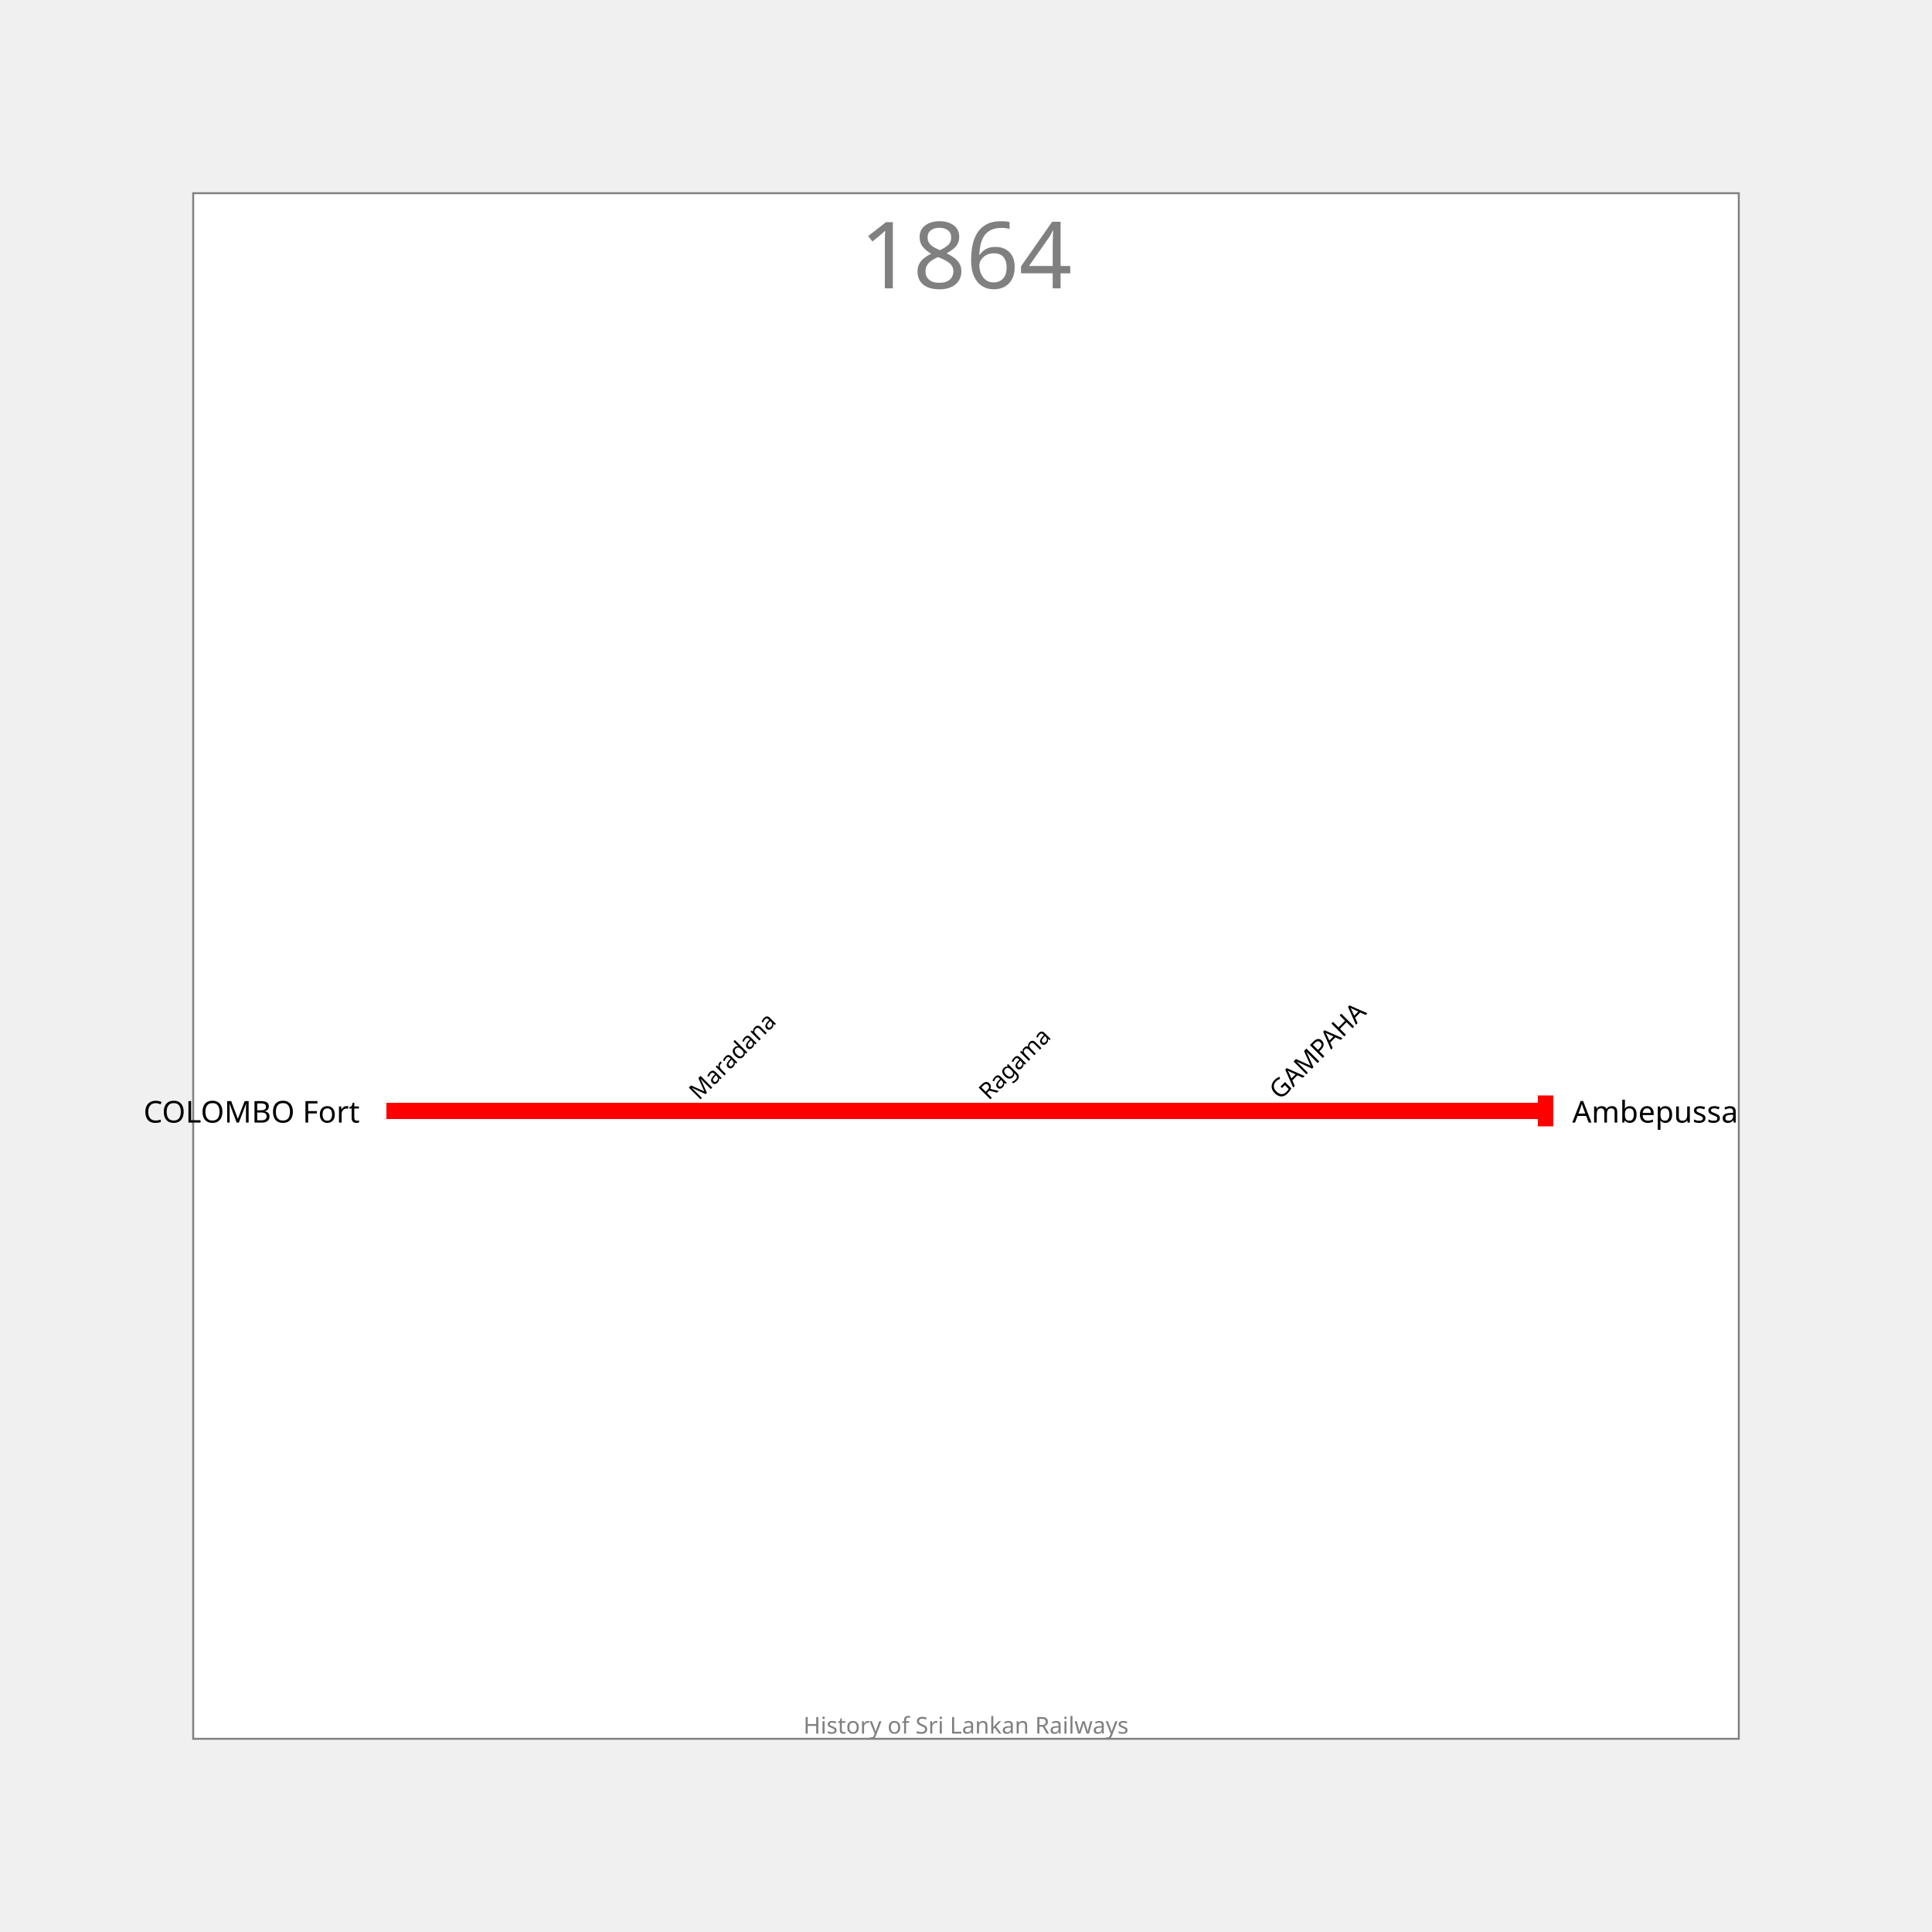
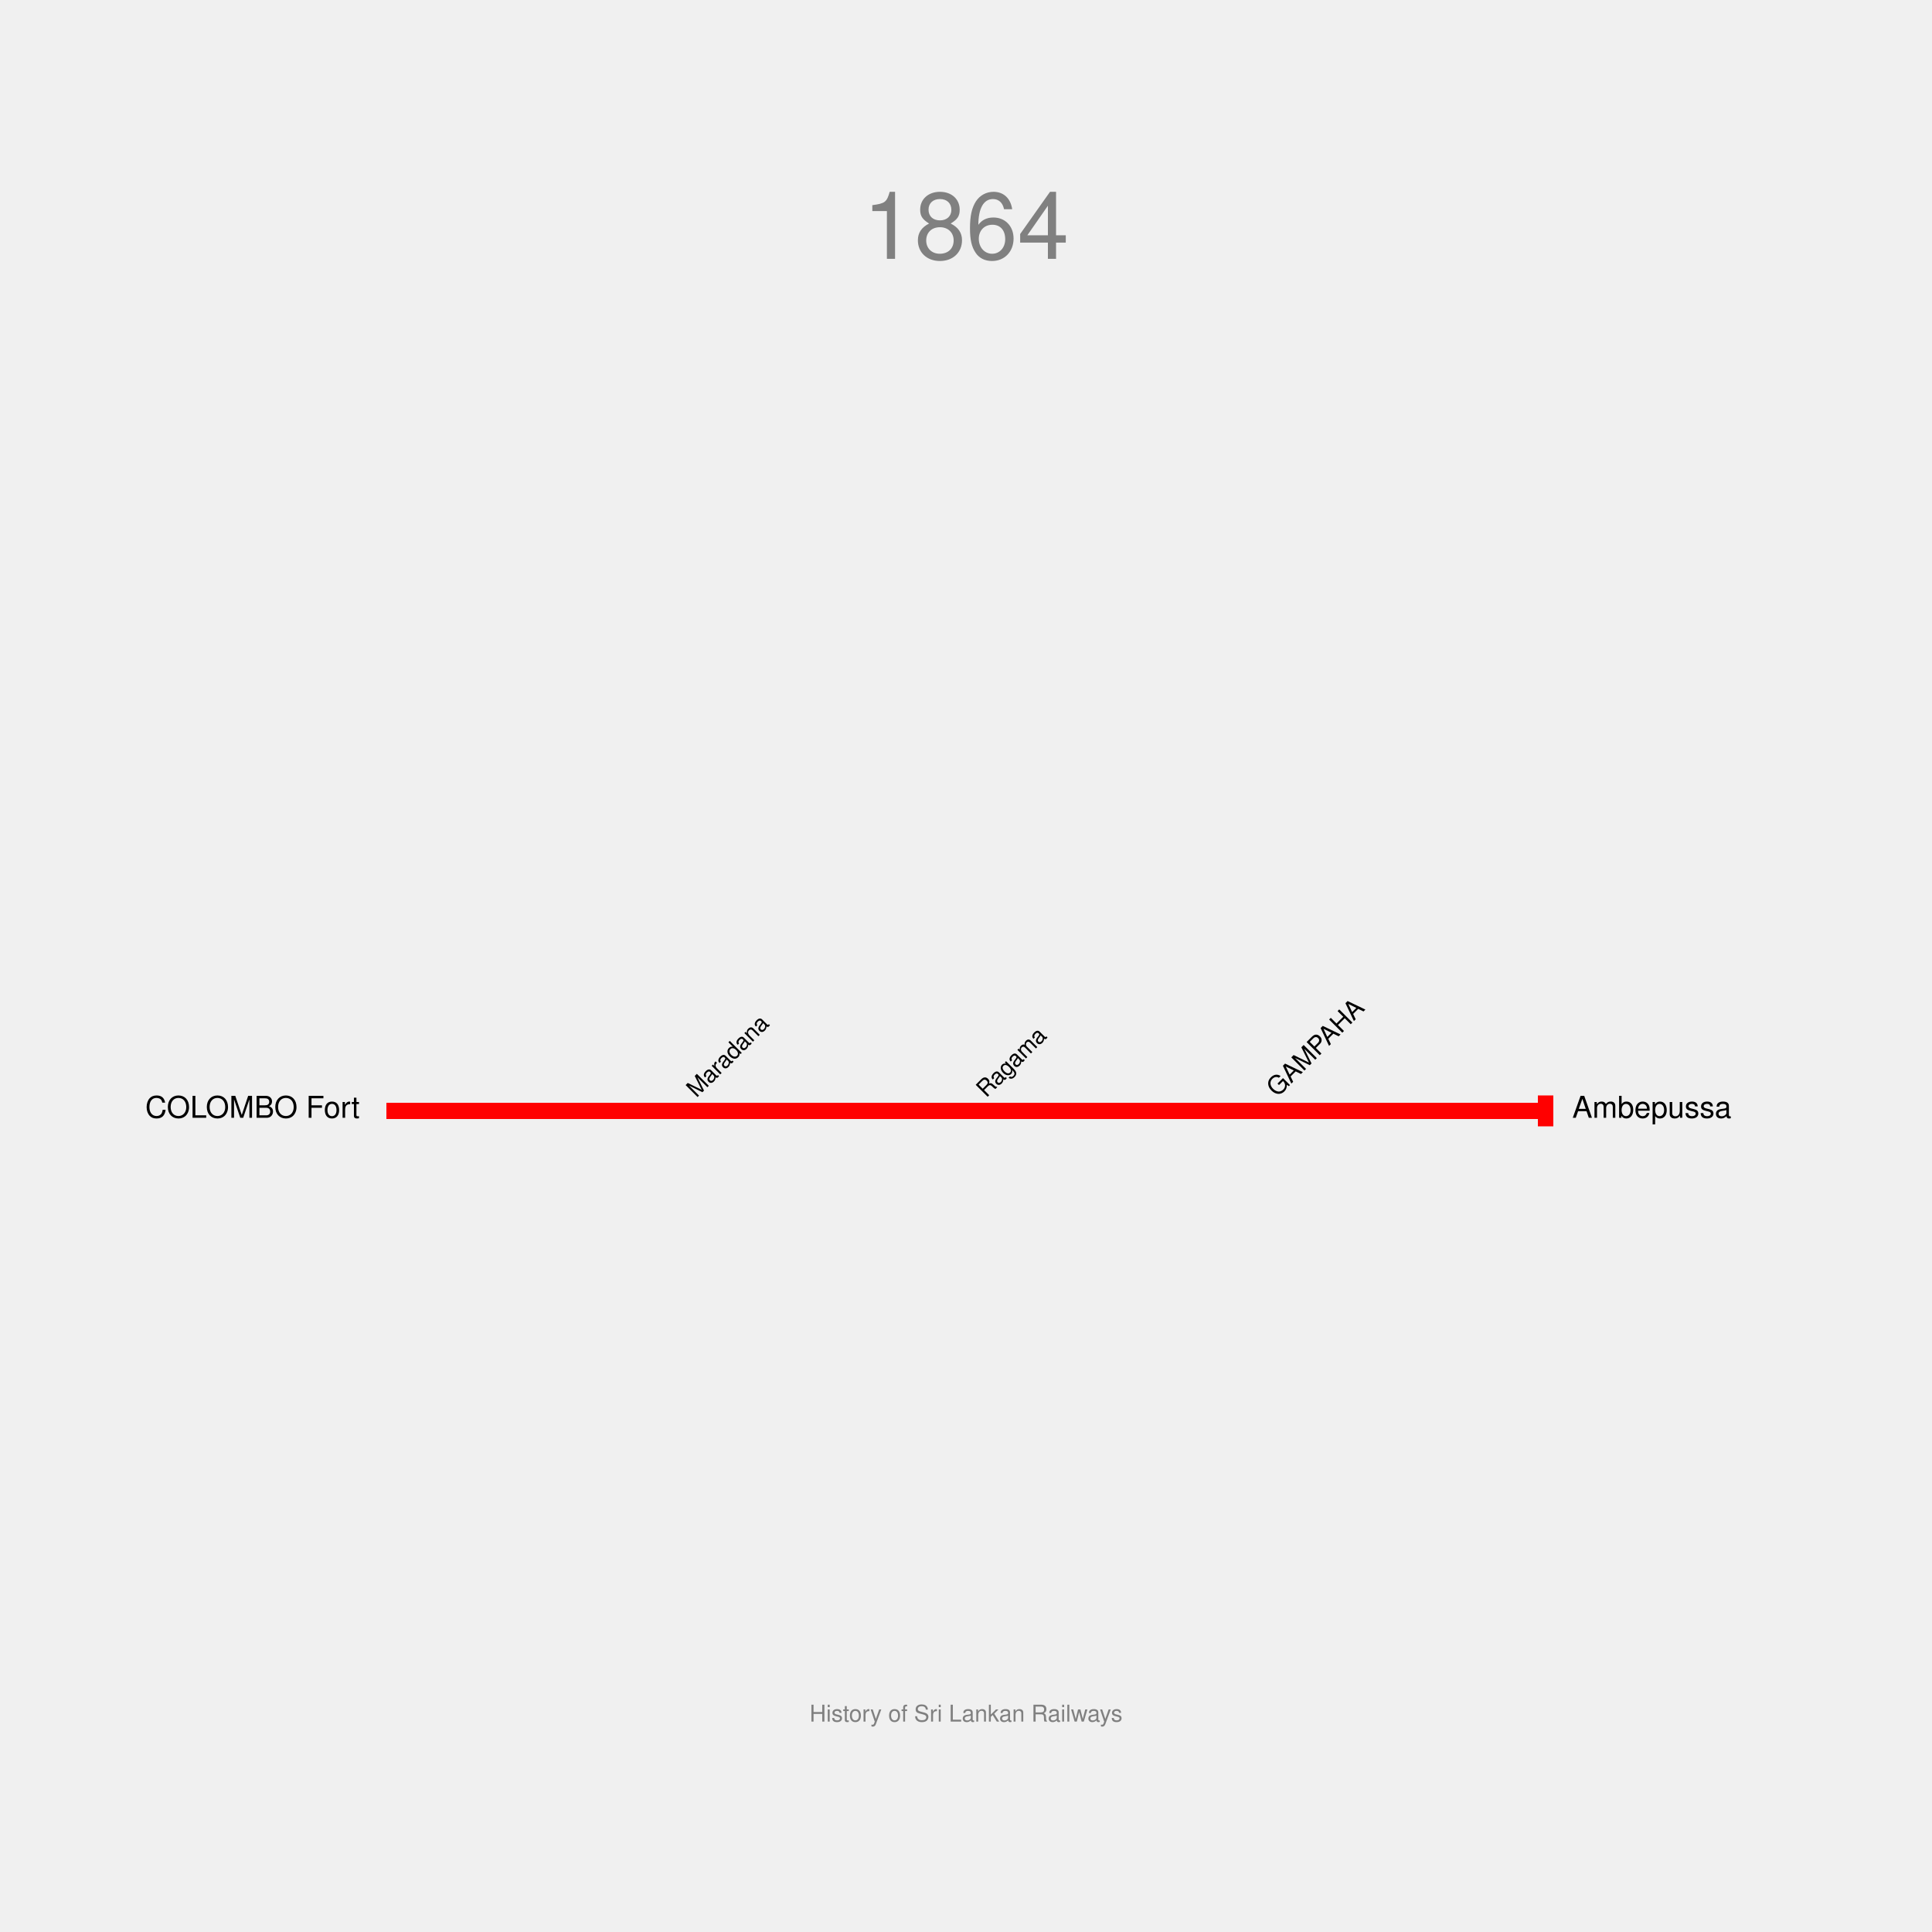
<svg xmlns="http://www.w3.org/2000/svg" width="1000" height="1000" padding="200">
-   <rect x="100.0" y="100.0" width="800" height="800" fill="white" stroke="gray" />
-   <text fill="gray" stroke="none" font-size="48" font-family="Trebuchet MS" x="500.0" y="112.0" text-anchor="middle" dominant-baseline="hanging">1864</text>
-   <text fill="gray" stroke="none" font-size="12" font-family="Trebuchet MS" x="500.0" y="888.0" text-anchor="middle" dominant-baseline="text-top">History of Sri Lankan Railways</text>
+   <text fill="gray" stroke="none" font-size="48" font-family="Helvetica" x="500.0" y="112.0" text-anchor="middle" dominant-baseline="hanging">1864</text>
+   <text fill="gray" stroke="none" font-size="12" font-family="Helvetica" x="500.0" y="888.0" text-anchor="middle" dominant-baseline="text-top">History of Sri Lankan Railways</text>
  <g>
    <path fill="none" stroke-width="8.4" stroke-opacity="1" d="M 200.0,575.0 L 350.0,575.0 L 500.0,575.0 L 650.0,575.0 L 800.0,575.0" stroke="red" />
    <rect stroke="none" fill-opacity="1" x="796" y="567" width="8" height="16" fill="red" />
  </g>
  <g>
-     <text fill="black" stroke="none" font-size="15.6" font-family="Trebuchet MS" font-weight="100" text-anchor="end" dominant-baseline="central" x="186.2" y="575" transform="translate(200,575) rotate(-0) translate(-200,-575)">COLOMBO Fort</text>
+     <text fill="black" stroke="none" font-size="15.6" font-family="Helvetica" font-weight="100" text-anchor="end" dominant-baseline="central" x="186.2" y="575" transform="translate(200,575) rotate(0) translate(-200,-575)">COLOMBO Fort</text>
  </g>
  <g>
-     <text fill="black" stroke="none" font-size="15.6" font-family="Trebuchet MS" font-weight="100" text-anchor="start" dominant-baseline="central" x="813.8" y="575" transform="translate(800,575) rotate(-0) translate(-800,-575)">Ambepussa</text>
+     <text fill="black" stroke="none" font-size="15.6" font-family="Helvetica" font-weight="100" text-anchor="start" dominant-baseline="central" x="813.8" y="575" transform="translate(800,575) rotate(0) translate(-800,-575)">Ambepussa</text>
  </g>
  <g>
-     <text fill="black" stroke="none" font-size="13.2" font-family="Trebuchet MS" font-weight="100" text-anchor="start" dominant-baseline="central" x="662.6" y="575" transform="translate(650,575) rotate(-45) translate(-650,-575)">GAMPAHA</text>
+     <text fill="black" stroke="none" font-size="13.2" font-family="Helvetica" font-weight="100" text-anchor="start" dominant-baseline="central" x="662.6" y="575" transform="translate(650,575) rotate(-45) translate(-650,-575)">GAMPAHA</text>
  </g>
  <g>
-     <text fill="black" stroke="none" font-size="12" font-family="Trebuchet MS" font-weight="100" text-anchor="start" dominant-baseline="central" x="362.0" y="575" transform="translate(350,575) rotate(-45) translate(-350,-575)">Maradana</text>
+     <text fill="black" stroke="none" font-size="12" font-family="Helvetica" font-weight="100" text-anchor="start" dominant-baseline="central" x="362.0" y="575" transform="translate(350,575) rotate(-45) translate(-350,-575)">Maradana</text>
  </g>
  <g>
-     <text fill="black" stroke="none" font-size="12" font-family="Trebuchet MS" font-weight="100" text-anchor="start" dominant-baseline="central" x="512.0" y="575" transform="translate(500,575) rotate(-45) translate(-500,-575)">Ragama</text>
+     <text fill="black" stroke="none" font-size="12" font-family="Helvetica" font-weight="100" text-anchor="start" dominant-baseline="central" x="512.0" y="575" transform="translate(500,575) rotate(-45) translate(-500,-575)">Ragama</text>
  </g>
</svg>
